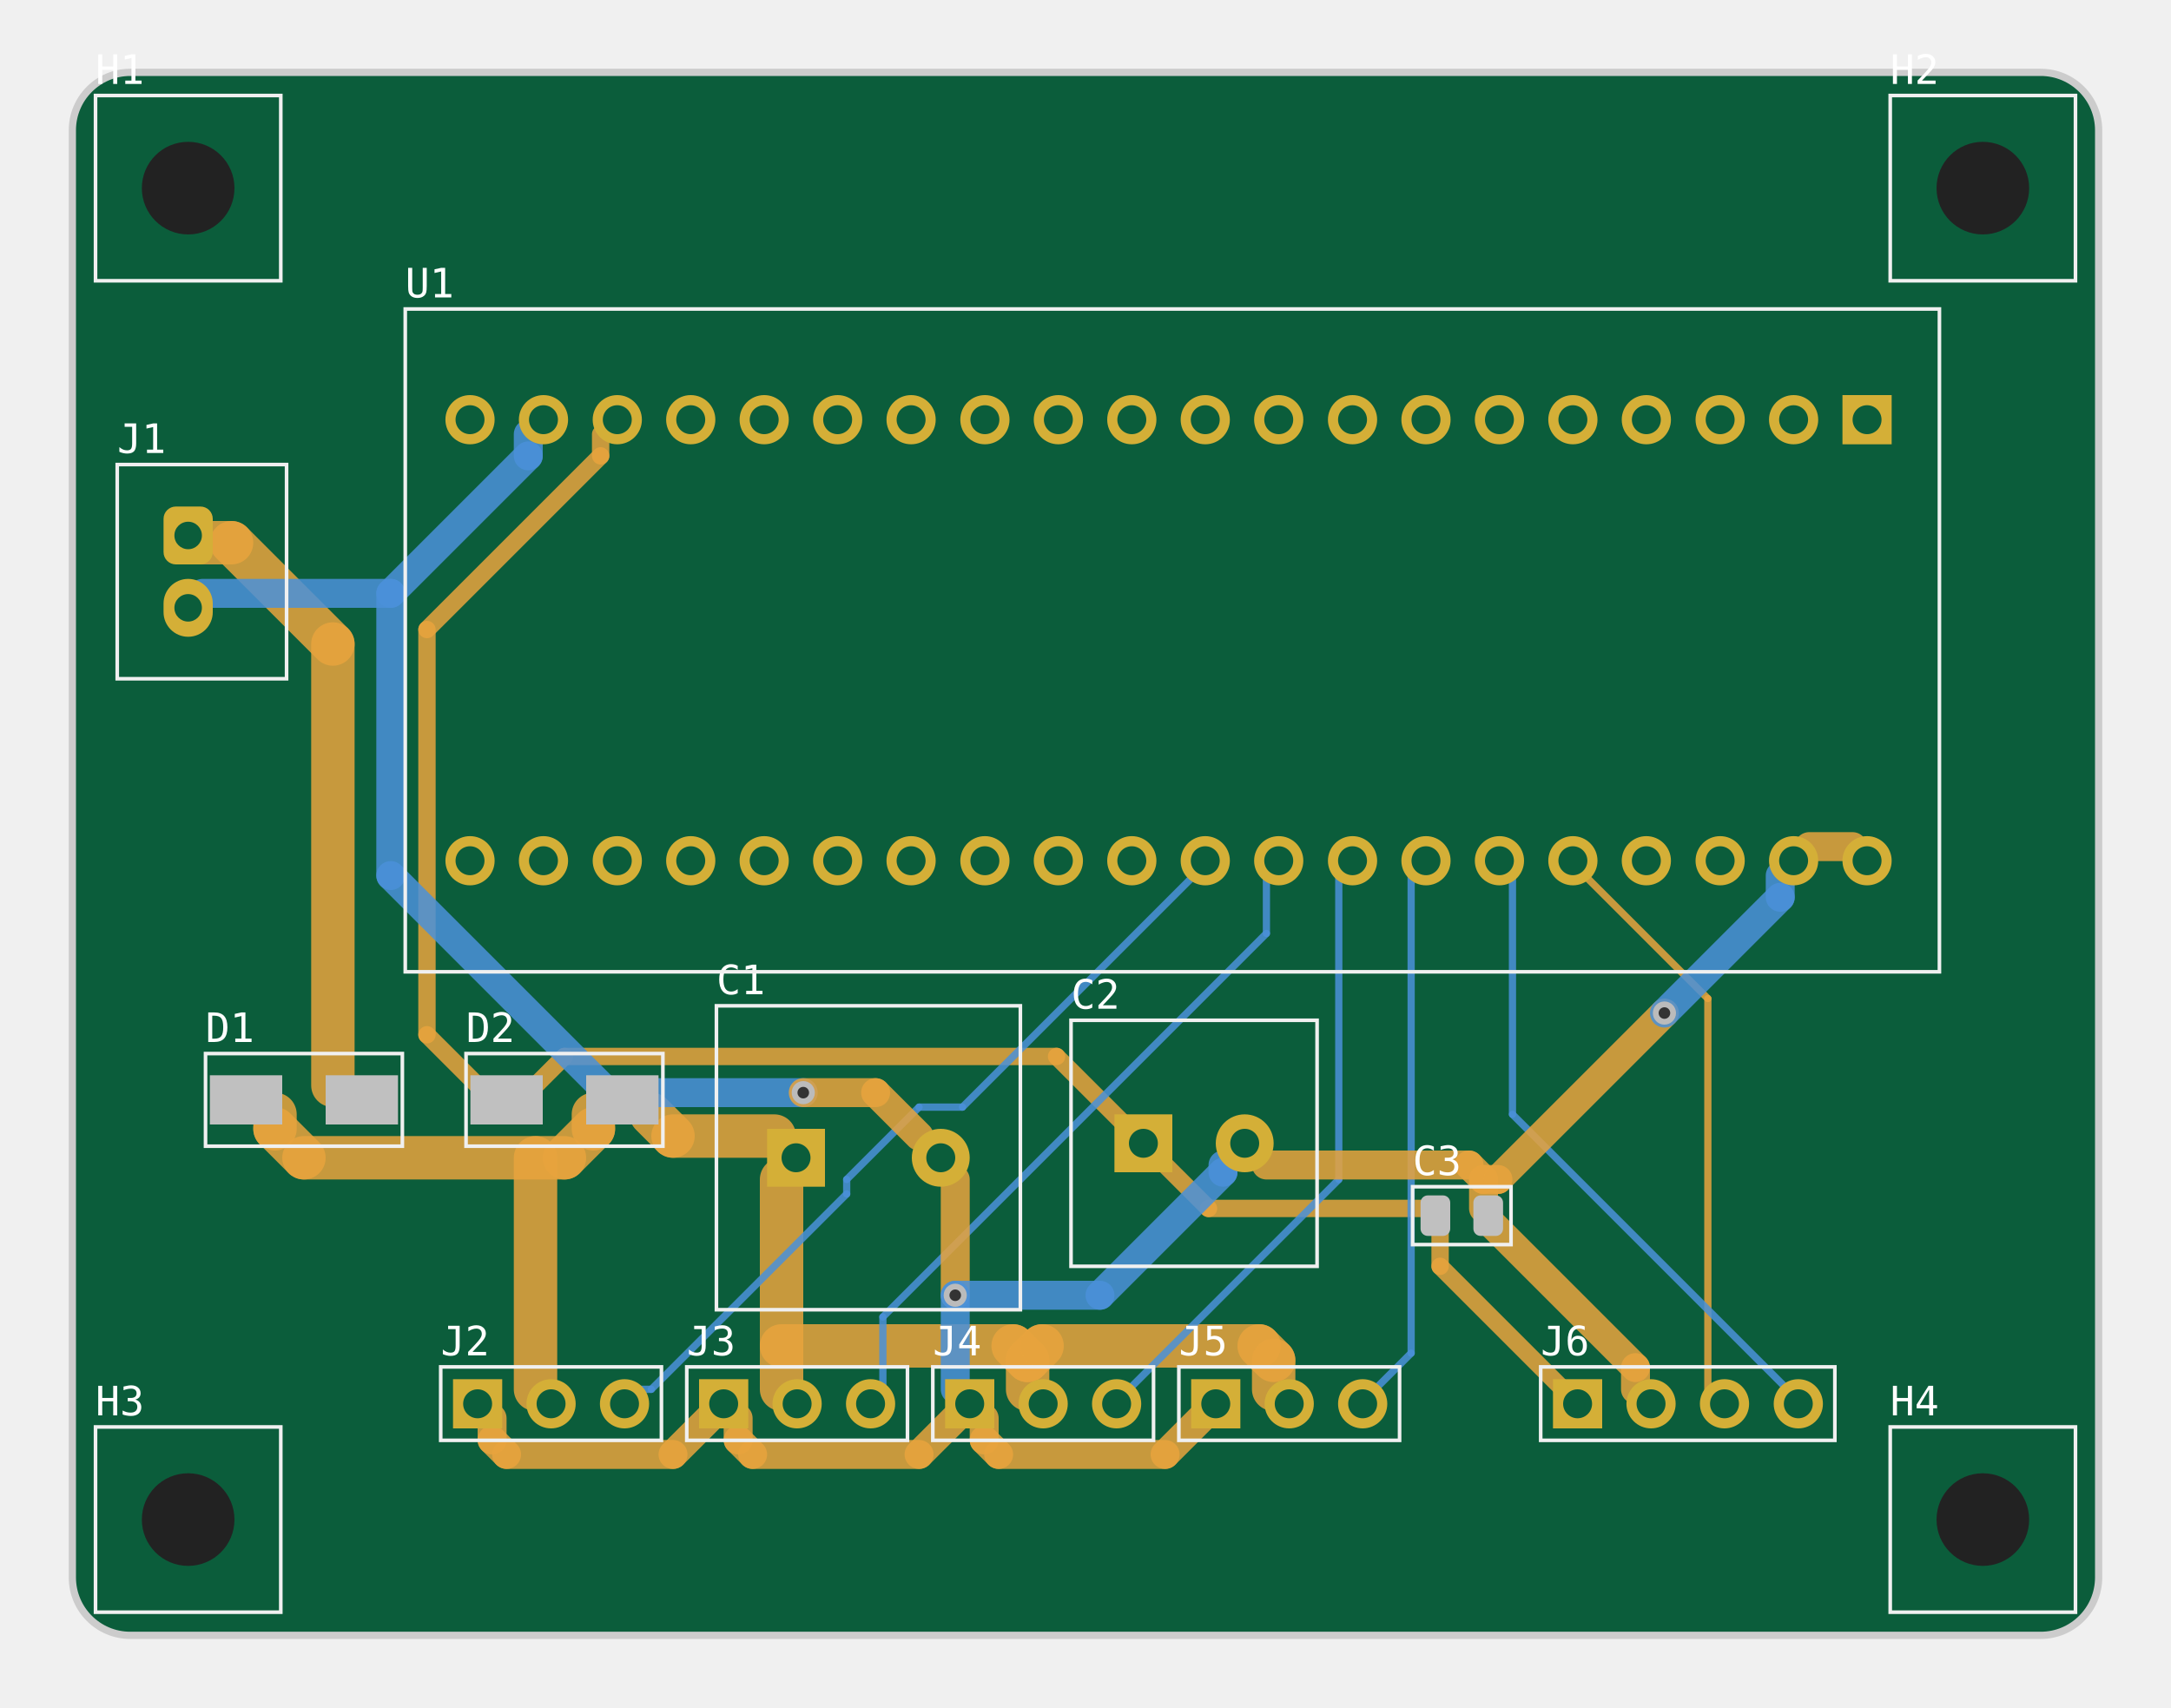
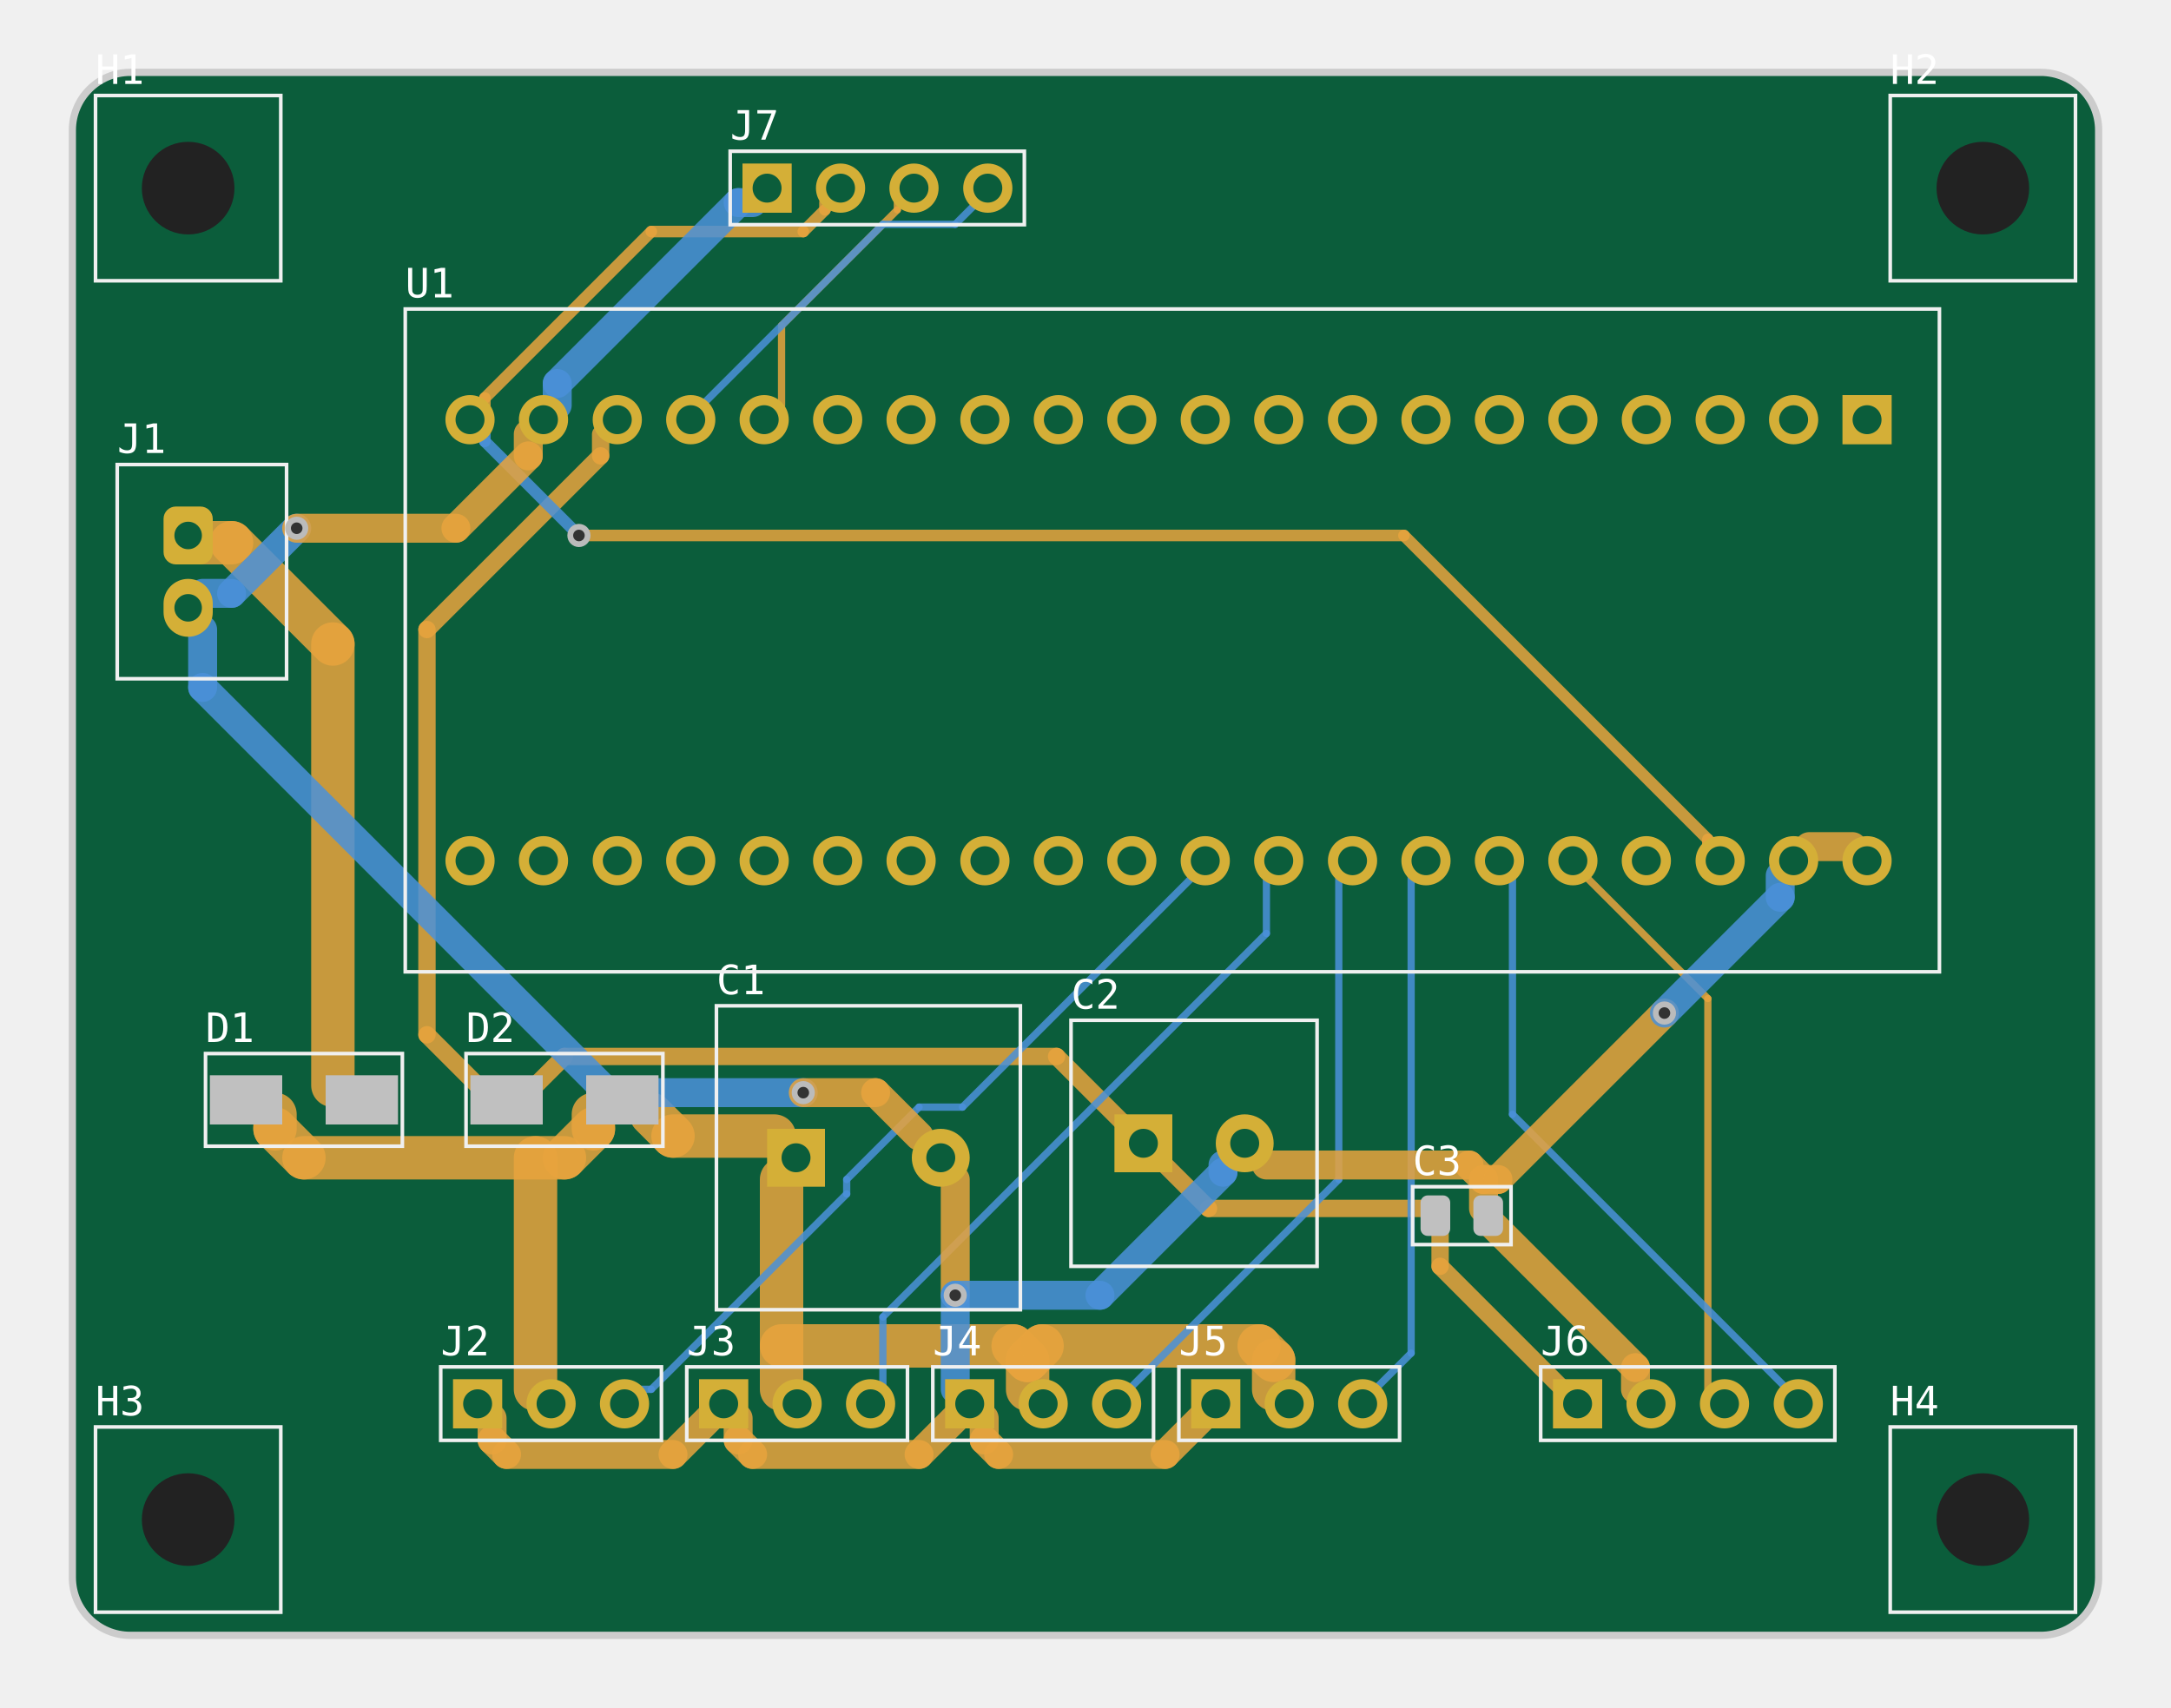
<svg xmlns="http://www.w3.org/2000/svg" width="600" height="472" viewBox="-20 -20 600 472" font-family="monospace">
  <rect x="0" y="0" width="560.0" height="432.0" rx="16.0" fill="#0b5d3b" stroke="#ccc" stroke-width="2" />
  <line x1="36.0" y1="130.0" x2="44.0" y2="130.0" stroke="#e8a33d" stroke-width="12.0" stroke-linecap="round" opacity="0.85" />
  <line x1="44.0" y1="130.0" x2="72.0" y2="158.0" stroke="#e8a33d" stroke-width="12.0" stroke-linecap="round" opacity="0.85" />
  <line x1="72.0" y1="158.0" x2="72.0" y2="280.0" stroke="#e8a33d" stroke-width="12.0" stroke-linecap="round" opacity="0.85" />
  <line x1="56.0" y1="288.0" x2="56.0" y2="292.0" stroke="#e8a33d" stroke-width="12.0" stroke-linecap="round" opacity="0.85" />
  <line x1="56.0" y1="292.0" x2="64.0" y2="300.0" stroke="#e8a33d" stroke-width="12.0" stroke-linecap="round" opacity="0.85" />
  <line x1="64.0" y1="300.0" x2="136.0" y2="300.0" stroke="#e8a33d" stroke-width="12.0" stroke-linecap="round" opacity="0.85" />
  <line x1="136.0" y1="300.0" x2="144.0" y2="292.0" stroke="#e8a33d" stroke-width="12.0" stroke-linecap="round" opacity="0.85" />
  <line x1="144.0" y1="292.0" x2="144.0" y2="288.0" stroke="#e8a33d" stroke-width="12.0" stroke-linecap="round" opacity="0.85" />
  <line x1="160.0" y1="288.0" x2="166.0" y2="294.0" stroke="#e8a33d" stroke-width="12.0" stroke-linecap="round" opacity="0.85" />
  <line x1="166.0" y1="294.0" x2="194.0" y2="294.0" stroke="#e8a33d" stroke-width="12.0" stroke-linecap="round" opacity="0.85" />
  <line x1="196.0" y1="306.0" x2="196.0" y2="364.0" stroke="#e8a33d" stroke-width="12.0" stroke-linecap="round" opacity="0.85" />
  <line x1="128.0" y1="300.0" x2="128.0" y2="364.0" stroke="#e8a33d" stroke-width="12.0" stroke-linecap="round" opacity="0.85" />
  <line x1="196.0" y1="352.0" x2="260.0" y2="352.0" stroke="#e8a33d" stroke-width="12.0" stroke-linecap="round" opacity="0.85" />
  <line x1="260.0" y1="352.0" x2="264.0" y2="356.0" stroke="#e8a33d" stroke-width="12.0" stroke-linecap="round" opacity="0.85" />
  <line x1="264.0" y1="356.0" x2="264.0" y2="364.0" stroke="#e8a33d" stroke-width="12.0" stroke-linecap="round" opacity="0.85" />
  <line x1="264.0" y1="356.0" x2="268.0" y2="352.0" stroke="#e8a33d" stroke-width="12.0" stroke-linecap="round" opacity="0.85" />
  <line x1="268.0" y1="352.0" x2="328.0" y2="352.0" stroke="#e8a33d" stroke-width="12.0" stroke-linecap="round" opacity="0.85" />
  <line x1="328.0" y1="352.0" x2="332.0" y2="356.0" stroke="#e8a33d" stroke-width="12.0" stroke-linecap="round" opacity="0.85" />
  <line x1="332.0" y1="356.0" x2="332.0" y2="364.0" stroke="#e8a33d" stroke-width="12.0" stroke-linecap="round" opacity="0.85" />
  <line x1="128.0" y1="280.0" x2="136.0" y2="272.0" stroke="#e8a33d" stroke-width="4.8" stroke-linecap="round" opacity="0.85" />
  <line x1="136.0" y1="272.0" x2="272.0" y2="272.0" stroke="#e8a33d" stroke-width="4.8" stroke-linecap="round" opacity="0.85" />
  <line x1="272.0" y1="272.0" x2="290.0" y2="290.0" stroke="#e8a33d" stroke-width="4.8" stroke-linecap="round" opacity="0.85" />
  <line x1="302.0" y1="302.0" x2="314.0" y2="314.0" stroke="#e8a33d" stroke-width="4.8" stroke-linecap="round" opacity="0.85" />
  <line x1="314.0" y1="314.0" x2="376.0" y2="314.0" stroke="#e8a33d" stroke-width="4.8" stroke-linecap="round" opacity="0.85" />
  <line x1="378.0" y1="318.0" x2="378.0" y2="330.0" stroke="#e8a33d" stroke-width="4.8" stroke-linecap="round" opacity="0.85" />
  <line x1="378.0" y1="330.0" x2="412.0" y2="364.0" stroke="#e8a33d" stroke-width="4.8" stroke-linecap="round" opacity="0.85" />
  <line x1="112.0" y1="280.0" x2="98.0" y2="266.0" stroke="#e8a33d" stroke-width="4.8" stroke-linecap="round" opacity="0.85" />
  <line x1="98.0" y1="266.0" x2="98.0" y2="154.0" stroke="#e8a33d" stroke-width="4.8" stroke-linecap="round" opacity="0.85" />
  <line x1="98.0" y1="154.0" x2="146.0" y2="106.0" stroke="#e8a33d" stroke-width="4.8" stroke-linecap="round" opacity="0.85" />
  <line x1="146.0" y1="106.0" x2="146.0" y2="100.0" stroke="#e8a33d" stroke-width="4.8" stroke-linecap="round" opacity="0.85" />
+   <line x1="114.0" y1="92.0" x2="114.0" y2="90.0" stroke="#e8a33d" stroke-width="3.2" stroke-linecap="round" opacity="0.85" />
+   <line x1="114.0" y1="90.0" x2="160.0" y2="44.0" stroke="#e8a33d" stroke-width="3.2" stroke-linecap="round" opacity="0.85" />
+   <line x1="160.0" y1="44.0" x2="202.0" y2="44.0" stroke="#e8a33d" stroke-width="3.2" stroke-linecap="round" opacity="0.85" />
+   <line x1="202.0" y1="44.0" x2="208.0" y2="38.0" stroke="#e8a33d" stroke-width="3.2" stroke-linecap="round" opacity="0.85" />
+   <line x1="208.0" y1="38.0" x2="208.0" y2="36.0" stroke="#e8a33d" stroke-width="3.2" stroke-linecap="round" opacity="0.85" />
+   <line x1="114.0" y1="100.0" x2="114.0" y2="102.0" stroke="#4a90d9" stroke-width="3.2" stroke-linecap="round" opacity="0.85" />
+   <line x1="114.0" y1="102.0" x2="140.0" y2="128.0" stroke="#4a90d9" stroke-width="3.2" stroke-linecap="round" opacity="0.85" />
+   <line x1="140.0" y1="128.0" x2="368.0" y2="128.0" stroke="#e8a33d" stroke-width="3.2" stroke-linecap="round" opacity="0.85" />
+   <line x1="368.0" y1="128.0" x2="452.0" y2="212.0" stroke="#e8a33d" stroke-width="3.2" stroke-linecap="round" opacity="0.85" />
+   <line x1="452.0" y1="212.0" x2="452.0" y2="214.0" stroke="#e8a33d" stroke-width="3.2" stroke-linecap="round" opacity="0.85" />
+   <line x1="196.0" y1="92.0" x2="196.0" y2="70.0" stroke="#e8a33d" stroke-width="2.0" stroke-linecap="round" opacity="0.85" />
+   <line x1="196.0" y1="70.0" x2="228.0" y2="38.0" stroke="#e8a33d" stroke-width="2.0" stroke-linecap="round" opacity="0.85" />
+   <line x1="228.0" y1="38.0" x2="228.0" y2="36.0" stroke="#e8a33d" stroke-width="2.0" stroke-linecap="round" opacity="0.85" />
+   <line x1="174.0" y1="92.0" x2="224.0" y2="42.0" stroke="#4a90d9" stroke-width="2.0" stroke-linecap="round" opacity="0.85" />
+   <line x1="224.0" y1="42.0" x2="244.0" y2="42.0" stroke="#4a90d9" stroke-width="2.0" stroke-linecap="round" opacity="0.85" />
+   <line x1="244.0" y1="42.0" x2="250.0" y2="36.0" stroke="#4a90d9" stroke-width="2.0" stroke-linecap="round" opacity="0.85" />
  <line x1="370.0" y1="222.0" x2="370.0" y2="354.0" stroke="#4a90d9" stroke-width="2.0" stroke-linecap="round" opacity="0.85" />
  <line x1="370.0" y1="354.0" x2="360.0" y2="364.0" stroke="#4a90d9" stroke-width="2.0" stroke-linecap="round" opacity="0.85" />
  <line x1="418.0" y1="222.0" x2="452.0" y2="256.0" stroke="#e8a33d" stroke-width="2.0" stroke-linecap="round" opacity="0.85" />
  <line x1="452.0" y1="256.0" x2="452.0" y2="364.0" stroke="#e8a33d" stroke-width="2.0" stroke-linecap="round" opacity="0.85" />
  <line x1="350.0" y1="222.0" x2="350.0" y2="306.0" stroke="#4a90d9" stroke-width="2.0" stroke-linecap="round" opacity="0.85" />
  <line x1="350.0" y1="306.0" x2="292.0" y2="364.0" stroke="#4a90d9" stroke-width="2.0" stroke-linecap="round" opacity="0.85" />
  <line x1="398.0" y1="222.0" x2="398.0" y2="288.0" stroke="#4a90d9" stroke-width="2.0" stroke-linecap="round" opacity="0.85" />
  <line x1="398.0" y1="288.0" x2="474.0" y2="364.0" stroke="#4a90d9" stroke-width="2.0" stroke-linecap="round" opacity="0.85" />
  <line x1="330.0" y1="222.0" x2="330.0" y2="238.0" stroke="#4a90d9" stroke-width="2.0" stroke-linecap="round" opacity="0.85" />
  <line x1="330.0" y1="238.0" x2="224.0" y2="344.0" stroke="#4a90d9" stroke-width="2.0" stroke-linecap="round" opacity="0.85" />
  <line x1="224.0" y1="344.0" x2="224.0" y2="364.0" stroke="#4a90d9" stroke-width="2.0" stroke-linecap="round" opacity="0.85" />
  <line x1="310.0" y1="222.0" x2="246.0" y2="286.0" stroke="#4a90d9" stroke-width="2.0" stroke-linecap="round" opacity="0.85" />
  <line x1="246.0" y1="286.0" x2="234.0" y2="286.0" stroke="#4a90d9" stroke-width="2.0" stroke-linecap="round" opacity="0.85" />
  <line x1="234.0" y1="286.0" x2="214.0" y2="306.0" stroke="#4a90d9" stroke-width="2.0" stroke-linecap="round" opacity="0.85" />
  <line x1="214.0" y1="306.0" x2="214.0" y2="310.0" stroke="#4a90d9" stroke-width="2.0" stroke-linecap="round" opacity="0.85" />
  <line x1="214.0" y1="310.0" x2="160.0" y2="364.0" stroke="#4a90d9" stroke-width="2.0" stroke-linecap="round" opacity="0.85" />
  <line x1="160.0" y1="364.0" x2="156.0" y2="364.0" stroke="#4a90d9" stroke-width="2.0" stroke-linecap="round" opacity="0.85" />
-   <line x1="36.0" y1="144.0" x2="88.0" y2="144.0" stroke="#4a90d9" stroke-width="8.0" stroke-linecap="round" opacity="0.85" />
-   <line x1="88.0" y1="144.0" x2="126.0" y2="106.0" stroke="#4a90d9" stroke-width="8.0" stroke-linecap="round" opacity="0.85" />
-   <line x1="126.0" y1="106.0" x2="126.0" y2="100.0" stroke="#4a90d9" stroke-width="8.0" stroke-linecap="round" opacity="0.85" />
-   <line x1="88.0" y1="144.0" x2="88.0" y2="222.0" stroke="#4a90d9" stroke-width="8.0" stroke-linecap="round" opacity="0.85" />
-   <line x1="88.0" y1="222.0" x2="148.0" y2="282.0" stroke="#4a90d9" stroke-width="8.0" stroke-linecap="round" opacity="0.85" />
+   <line x1="36.0" y1="144.0" x2="44.0" y2="144.0" stroke="#4a90d9" stroke-width="8.0" stroke-linecap="round" opacity="0.85" />
+   <line x1="44.0" y1="144.0" x2="62.0" y2="126.0" stroke="#4a90d9" stroke-width="8.0" stroke-linecap="round" opacity="0.85" />
+   <line x1="62.0" y1="126.0" x2="106.0" y2="126.0" stroke="#e8a33d" stroke-width="8.0" stroke-linecap="round" opacity="0.85" />
+   <line x1="106.0" y1="126.0" x2="126.0" y2="106.0" stroke="#e8a33d" stroke-width="8.0" stroke-linecap="round" opacity="0.85" />
+   <line x1="126.0" y1="106.0" x2="126.0" y2="100.0" stroke="#e8a33d" stroke-width="8.0" stroke-linecap="round" opacity="0.85" />
+   <line x1="134.0" y1="92.0" x2="134.0" y2="86.0" stroke="#4a90d9" stroke-width="8.0" stroke-linecap="round" opacity="0.85" />
+   <line x1="134.0" y1="86.0" x2="184.0" y2="36.0" stroke="#4a90d9" stroke-width="8.0" stroke-linecap="round" opacity="0.85" />
+   <line x1="184.0" y1="36.0" x2="188.0" y2="36.0" stroke="#4a90d9" stroke-width="8.0" stroke-linecap="round" opacity="0.85" />
+   <line x1="36.0" y1="154.0" x2="36.0" y2="170.0" stroke="#4a90d9" stroke-width="8.0" stroke-linecap="round" opacity="0.85" />
+   <line x1="36.0" y1="170.0" x2="148.0" y2="282.0" stroke="#4a90d9" stroke-width="8.0" stroke-linecap="round" opacity="0.85" />
  <line x1="148.0" y1="282.0" x2="202.0" y2="282.0" stroke="#4a90d9" stroke-width="8.0" stroke-linecap="round" opacity="0.85" />
  <line x1="202.0" y1="282.0" x2="222.0" y2="282.0" stroke="#e8a33d" stroke-width="8.0" stroke-linecap="round" opacity="0.85" />
  <line x1="222.0" y1="282.0" x2="234.0" y2="294.0" stroke="#e8a33d" stroke-width="8.0" stroke-linecap="round" opacity="0.85" />
  <line x1="244.0" y1="306.0" x2="244.0" y2="338.0" stroke="#e8a33d" stroke-width="8.0" stroke-linecap="round" opacity="0.85" />
  <line x1="244.0" y1="338.0" x2="244.0" y2="364.0" stroke="#4a90d9" stroke-width="8.0" stroke-linecap="round" opacity="0.85" />
  <line x1="244.0" y1="372.0" x2="234.0" y2="382.0" stroke="#e8a33d" stroke-width="8.0" stroke-linecap="round" opacity="0.85" />
  <line x1="234.0" y1="382.0" x2="188.0" y2="382.0" stroke="#e8a33d" stroke-width="8.0" stroke-linecap="round" opacity="0.85" />
  <line x1="188.0" y1="382.0" x2="184.0" y2="378.0" stroke="#e8a33d" stroke-width="8.0" stroke-linecap="round" opacity="0.85" />
  <line x1="184.0" y1="378.0" x2="184.0" y2="372.0" stroke="#e8a33d" stroke-width="8.0" stroke-linecap="round" opacity="0.85" />
  <line x1="252.0" y1="372.0" x2="252.0" y2="378.0" stroke="#e8a33d" stroke-width="8.0" stroke-linecap="round" opacity="0.85" />
  <line x1="252.0" y1="378.0" x2="256.0" y2="382.0" stroke="#e8a33d" stroke-width="8.0" stroke-linecap="round" opacity="0.85" />
  <line x1="256.0" y1="382.0" x2="302.0" y2="382.0" stroke="#e8a33d" stroke-width="8.0" stroke-linecap="round" opacity="0.85" />
  <line x1="302.0" y1="382.0" x2="312.0" y2="372.0" stroke="#e8a33d" stroke-width="8.0" stroke-linecap="round" opacity="0.85" />
  <line x1="176.0" y1="372.0" x2="166.0" y2="382.0" stroke="#e8a33d" stroke-width="8.0" stroke-linecap="round" opacity="0.85" />
  <line x1="166.0" y1="382.0" x2="120.0" y2="382.0" stroke="#e8a33d" stroke-width="8.0" stroke-linecap="round" opacity="0.85" />
  <line x1="120.0" y1="382.0" x2="116.0" y2="378.0" stroke="#e8a33d" stroke-width="8.0" stroke-linecap="round" opacity="0.85" />
  <line x1="116.0" y1="378.0" x2="116.0" y2="372.0" stroke="#e8a33d" stroke-width="8.0" stroke-linecap="round" opacity="0.85" />
  <line x1="244.0" y1="338.0" x2="284.0" y2="338.0" stroke="#4a90d9" stroke-width="8.0" stroke-linecap="round" opacity="0.85" />
  <line x1="284.0" y1="338.0" x2="318.0" y2="304.0" stroke="#4a90d9" stroke-width="8.0" stroke-linecap="round" opacity="0.85" />
  <line x1="318.0" y1="304.0" x2="318.0" y2="302.0" stroke="#4a90d9" stroke-width="8.0" stroke-linecap="round" opacity="0.85" />
  <line x1="330.0" y1="302.0" x2="386.0" y2="302.0" stroke="#e8a33d" stroke-width="8.0" stroke-linecap="round" opacity="0.85" />
  <line x1="386.0" y1="302.0" x2="390.0" y2="306.0" stroke="#e8a33d" stroke-width="8.0" stroke-linecap="round" opacity="0.85" />
  <line x1="390.0" y1="306.0" x2="390.0" y2="314.0" stroke="#e8a33d" stroke-width="8.0" stroke-linecap="round" opacity="0.85" />
  <line x1="392.0" y1="318.0" x2="432.0" y2="358.0" stroke="#e8a33d" stroke-width="8.0" stroke-linecap="round" opacity="0.85" />
  <line x1="432.0" y1="358.0" x2="432.0" y2="364.0" stroke="#e8a33d" stroke-width="8.0" stroke-linecap="round" opacity="0.85" />
  <line x1="390.0" y1="306.0" x2="394.0" y2="306.0" stroke="#e8a33d" stroke-width="8.0" stroke-linecap="round" opacity="0.85" />
  <line x1="394.0" y1="306.0" x2="440.0" y2="260.0" stroke="#e8a33d" stroke-width="8.0" stroke-linecap="round" opacity="0.85" />
  <line x1="440.0" y1="260.0" x2="472.0" y2="228.0" stroke="#4a90d9" stroke-width="8.0" stroke-linecap="round" opacity="0.85" />
  <line x1="472.0" y1="228.0" x2="472.0" y2="222.0" stroke="#4a90d9" stroke-width="8.0" stroke-linecap="round" opacity="0.85" />
  <line x1="480.0" y1="214.0" x2="492.0" y2="214.0" stroke="#e8a33d" stroke-width="8.0" stroke-linecap="round" opacity="0.85" />
  <rect x="12.4" y="108.4" width="46.8" height="59.2" fill="none" stroke="#f0f0f0" stroke-width="1" />
  <rect x="25.2" y="120.0" width="13.6" height="16.0" rx="3.4" fill="#d4af37" />
  <circle cx="32.0" cy="128.0" r="3.8" fill="#0b5d3b" />
  <rect x="25.2" y="140.0" width="13.6" height="16.0" rx="6.8" fill="#d4af37" />
  <circle cx="32.0" cy="148.0" r="3.8" fill="#0b5d3b" />
  <text x="12.4" y="105.2" font-size="11.2" fill="#fff">J1</text>
  <rect x="36.8" y="271.2" width="54.4" height="25.6" fill="none" stroke="#f0f0f0" stroke-width="1" />
  <rect x="38.0" y="277.2" width="20.0" height="13.6" rx="0.0" fill="#c0c0c0" />
  <rect x="70.0" y="277.2" width="20.0" height="13.6" rx="0.0" fill="#c0c0c0" />
  <text x="36.8" y="268.0" font-size="11.2" fill="#fff">D1</text>
  <rect x="108.8" y="271.2" width="54.4" height="25.6" fill="none" stroke="#f0f0f0" stroke-width="1" />
  <rect x="110.0" y="277.2" width="20.0" height="13.6" rx="0.0" fill="#c0c0c0" />
  <rect x="142.0" y="277.2" width="20.0" height="13.6" rx="0.0" fill="#c0c0c0" />
  <text x="108.8" y="268.0" font-size="11.2" fill="#fff">D2</text>
  <rect x="178.0" y="258.0" width="84.0" height="84.0" fill="none" stroke="#f0f0f0" stroke-width="1" />
  <rect x="192.0" y="292.0" width="16.0" height="16.0" rx="0.0" fill="#d4af37" />
  <circle cx="200.0" cy="300.0" r="4.0" fill="#0b5d3b" />
  <circle cx="240.0" cy="300.0" r="8.0" fill="#d4af37" />
  <circle cx="240.0" cy="300.0" r="4.0" fill="#0b5d3b" />
  <text x="178.0" y="254.8" font-size="11.2" fill="#fff">C1</text>
  <rect x="276.0" y="262.0" width="68.0" height="68.0" fill="none" stroke="#f0f0f0" stroke-width="1" />
  <rect x="288.0" y="288.0" width="16.0" height="16.0" rx="0.0" fill="#d4af37" />
  <circle cx="296.0" cy="296.0" r="4.0" fill="#0b5d3b" />
  <circle cx="324.0" cy="296.0" r="8.0" fill="#d4af37" />
  <circle cx="324.0" cy="296.0" r="4.0" fill="#0b5d3b" />
  <text x="276.0" y="258.8" font-size="11.2" fill="#fff">C2</text>
  <rect x="370.4" y="308.0" width="27.2" height="16.0" fill="none" stroke="#f0f0f0" stroke-width="1" />
  <rect x="372.6" y="310.4" width="8.2" height="11.2" rx="2.0" fill="#c0c0c0" />
  <rect x="387.2" y="310.4" width="8.2" height="11.2" rx="2.0" fill="#c0c0c0" />
  <text x="370.4" y="304.8" font-size="11.2" fill="#fff">C3</text>
  <rect x="92.0" y="65.4" width="424.0" height="183.2" fill="none" stroke="#f0f0f0" stroke-width="1" />
  <rect x="489.2" y="89.2" width="13.6" height="13.6" rx="0.0" fill="#d4af37" />
  <circle cx="496.0" cy="96.0" r="4.0" fill="#0b5d3b" />
  <rect x="468.9" y="89.2" width="13.6" height="13.6" rx="6.8" fill="#d4af37" />
  <circle cx="475.7" cy="96.0" r="4.0" fill="#0b5d3b" />
  <rect x="448.6" y="89.2" width="13.6" height="13.6" rx="6.8" fill="#d4af37" />
  <circle cx="455.4" cy="96.0" r="4.0" fill="#0b5d3b" />
  <rect x="428.2" y="89.2" width="13.6" height="13.6" rx="6.8" fill="#d4af37" />
  <circle cx="435.0" cy="96.0" r="4.0" fill="#0b5d3b" />
  <rect x="407.9" y="89.2" width="13.6" height="13.6" rx="6.8" fill="#d4af37" />
  <circle cx="414.7" cy="96.0" r="4.0" fill="#0b5d3b" />
  <rect x="387.6" y="89.2" width="13.6" height="13.6" rx="6.8" fill="#d4af37" />
  <circle cx="394.4" cy="96.0" r="4.0" fill="#0b5d3b" />
  <rect x="367.3" y="89.2" width="13.6" height="13.6" rx="6.8" fill="#d4af37" />
  <circle cx="374.1" cy="96.0" r="4.0" fill="#0b5d3b" />
  <rect x="347.0" y="89.2" width="13.6" height="13.6" rx="6.8" fill="#d4af37" />
  <circle cx="353.8" cy="96.0" r="4.0" fill="#0b5d3b" />
  <rect x="326.6" y="89.2" width="13.6" height="13.6" rx="6.8" fill="#d4af37" />
  <circle cx="333.4" cy="96.0" r="4.0" fill="#0b5d3b" />
  <rect x="306.3" y="89.2" width="13.6" height="13.6" rx="6.8" fill="#d4af37" />
  <circle cx="313.1" cy="96.0" r="4.0" fill="#0b5d3b" />
  <rect x="286.0" y="89.2" width="13.6" height="13.6" rx="6.8" fill="#d4af37" />
  <circle cx="292.8" cy="96.0" r="4.0" fill="#0b5d3b" />
  <rect x="265.7" y="89.2" width="13.6" height="13.6" rx="6.8" fill="#d4af37" />
  <circle cx="272.5" cy="96.0" r="4.0" fill="#0b5d3b" />
  <rect x="245.4" y="89.2" width="13.6" height="13.6" rx="6.8" fill="#d4af37" />
  <circle cx="252.2" cy="96.0" r="4.0" fill="#0b5d3b" />
  <rect x="225.0" y="89.2" width="13.6" height="13.6" rx="6.8" fill="#d4af37" />
  <circle cx="231.8" cy="96.0" r="4.0" fill="#0b5d3b" />
  <rect x="204.7" y="89.2" width="13.6" height="13.6" rx="6.8" fill="#d4af37" />
  <circle cx="211.5" cy="96.0" r="4.0" fill="#0b5d3b" />
  <rect x="184.4" y="89.2" width="13.6" height="13.6" rx="6.8" fill="#d4af37" />
  <circle cx="191.2" cy="96.0" r="4.0" fill="#0b5d3b" />
  <rect x="164.1" y="89.2" width="13.6" height="13.6" rx="6.8" fill="#d4af37" />
  <circle cx="170.9" cy="96.0" r="4.0" fill="#0b5d3b" />
  <rect x="143.8" y="89.2" width="13.6" height="13.6" rx="6.8" fill="#d4af37" />
  <circle cx="150.6" cy="96.0" r="4.0" fill="#0b5d3b" />
  <rect x="123.4" y="89.2" width="13.6" height="13.6" rx="6.8" fill="#d4af37" />
  <circle cx="130.2" cy="96.0" r="4.0" fill="#0b5d3b" />
  <rect x="103.1" y="89.2" width="13.6" height="13.6" rx="6.8" fill="#d4af37" />
  <circle cx="109.9" cy="96.0" r="4.0" fill="#0b5d3b" />
  <rect x="489.2" y="211.1" width="13.6" height="13.6" rx="6.8" fill="#d4af37" />
  <circle cx="496.0" cy="217.9" r="4.0" fill="#0b5d3b" />
  <rect x="468.9" y="211.1" width="13.6" height="13.6" rx="6.8" fill="#d4af37" />
  <circle cx="475.7" cy="217.9" r="4.0" fill="#0b5d3b" />
  <rect x="448.6" y="211.1" width="13.6" height="13.6" rx="6.8" fill="#d4af37" />
  <circle cx="455.4" cy="217.9" r="4.0" fill="#0b5d3b" />
  <rect x="428.2" y="211.1" width="13.6" height="13.6" rx="6.8" fill="#d4af37" />
  <circle cx="435.0" cy="217.9" r="4.0" fill="#0b5d3b" />
  <rect x="407.9" y="211.1" width="13.6" height="13.6" rx="6.8" fill="#d4af37" />
  <circle cx="414.7" cy="217.9" r="4.0" fill="#0b5d3b" />
  <rect x="387.6" y="211.1" width="13.6" height="13.6" rx="6.8" fill="#d4af37" />
  <circle cx="394.4" cy="217.9" r="4.0" fill="#0b5d3b" />
  <rect x="367.3" y="211.1" width="13.6" height="13.6" rx="6.8" fill="#d4af37" />
  <circle cx="374.1" cy="217.9" r="4.0" fill="#0b5d3b" />
  <rect x="347.0" y="211.1" width="13.6" height="13.6" rx="6.8" fill="#d4af37" />
  <circle cx="353.8" cy="217.9" r="4.0" fill="#0b5d3b" />
  <rect x="326.6" y="211.1" width="13.6" height="13.6" rx="6.8" fill="#d4af37" />
  <circle cx="333.4" cy="217.9" r="4.0" fill="#0b5d3b" />
  <rect x="306.3" y="211.1" width="13.6" height="13.6" rx="6.8" fill="#d4af37" />
  <circle cx="313.1" cy="217.9" r="4.0" fill="#0b5d3b" />
  <rect x="286.0" y="211.1" width="13.6" height="13.6" rx="6.8" fill="#d4af37" />
  <circle cx="292.8" cy="217.9" r="4.0" fill="#0b5d3b" />
  <rect x="265.7" y="211.1" width="13.6" height="13.6" rx="6.8" fill="#d4af37" />
  <circle cx="272.5" cy="217.9" r="4.0" fill="#0b5d3b" />
  <rect x="245.4" y="211.1" width="13.6" height="13.6" rx="6.8" fill="#d4af37" />
  <circle cx="252.2" cy="217.9" r="4.0" fill="#0b5d3b" />
  <rect x="225.0" y="211.1" width="13.6" height="13.6" rx="6.8" fill="#d4af37" />
  <circle cx="231.8" cy="217.9" r="4.0" fill="#0b5d3b" />
  <rect x="204.7" y="211.1" width="13.6" height="13.6" rx="6.8" fill="#d4af37" />
  <circle cx="211.5" cy="217.9" r="4.0" fill="#0b5d3b" />
  <rect x="184.4" y="211.1" width="13.6" height="13.6" rx="6.8" fill="#d4af37" />
  <circle cx="191.2" cy="217.9" r="4.0" fill="#0b5d3b" />
  <rect x="164.1" y="211.1" width="13.6" height="13.6" rx="6.8" fill="#d4af37" />
  <circle cx="170.9" cy="217.9" r="4.0" fill="#0b5d3b" />
  <rect x="143.8" y="211.1" width="13.6" height="13.6" rx="6.8" fill="#d4af37" />
  <circle cx="150.6" cy="217.9" r="4.0" fill="#0b5d3b" />
  <rect x="123.4" y="211.1" width="13.6" height="13.6" rx="6.8" fill="#d4af37" />
  <circle cx="130.2" cy="217.9" r="4.0" fill="#0b5d3b" />
  <rect x="103.1" y="211.1" width="13.6" height="13.6" rx="6.8" fill="#d4af37" />
  <circle cx="109.9" cy="217.9" r="4.0" fill="#0b5d3b" />
  <text x="92.0" y="62.2" font-size="11.2" fill="#fff">U1</text>
  <rect x="101.8" y="357.8" width="61.0" height="20.3" fill="none" stroke="#f0f0f0" stroke-width="1" />
  <rect x="105.2" y="361.2" width="13.6" height="13.6" rx="0.0" fill="#d4af37" />
  <circle cx="112.0" cy="368.0" r="4.0" fill="#0b5d3b" />
  <rect x="125.5" y="361.2" width="13.6" height="13.6" rx="6.8" fill="#d4af37" />
  <circle cx="132.3" cy="368.0" r="4.0" fill="#0b5d3b" />
  <rect x="145.8" y="361.2" width="13.6" height="13.6" rx="6.8" fill="#d4af37" />
  <circle cx="152.6" cy="368.0" r="4.0" fill="#0b5d3b" />
  <text x="101.8" y="354.6" font-size="11.2" fill="#fff">J2</text>
  <rect x="169.8" y="357.8" width="61.0" height="20.3" fill="none" stroke="#f0f0f0" stroke-width="1" />
  <rect x="173.2" y="361.2" width="13.6" height="13.6" rx="0.0" fill="#d4af37" />
  <circle cx="180.0" cy="368.0" r="4.0" fill="#0b5d3b" />
  <rect x="193.5" y="361.2" width="13.6" height="13.6" rx="6.8" fill="#d4af37" />
  <circle cx="200.3" cy="368.0" r="4.0" fill="#0b5d3b" />
  <rect x="213.8" y="361.2" width="13.6" height="13.6" rx="6.8" fill="#d4af37" />
  <circle cx="220.6" cy="368.0" r="4.0" fill="#0b5d3b" />
  <text x="169.8" y="354.6" font-size="11.2" fill="#fff">J3</text>
  <rect x="237.8" y="357.8" width="61.0" height="20.3" fill="none" stroke="#f0f0f0" stroke-width="1" />
  <rect x="241.2" y="361.2" width="13.6" height="13.6" rx="0.0" fill="#d4af37" />
  <circle cx="248.0" cy="368.0" r="4.0" fill="#0b5d3b" />
  <rect x="261.5" y="361.2" width="13.6" height="13.6" rx="6.8" fill="#d4af37" />
  <circle cx="268.3" cy="368.0" r="4.0" fill="#0b5d3b" />
  <rect x="281.8" y="361.2" width="13.6" height="13.6" rx="6.8" fill="#d4af37" />
  <circle cx="288.6" cy="368.0" r="4.0" fill="#0b5d3b" />
  <text x="237.8" y="354.6" font-size="11.2" fill="#fff">J4</text>
  <rect x="305.8" y="357.8" width="61.0" height="20.3" fill="none" stroke="#f0f0f0" stroke-width="1" />
  <rect x="309.2" y="361.2" width="13.6" height="13.6" rx="0.0" fill="#d4af37" />
  <circle cx="316.0" cy="368.0" r="4.0" fill="#0b5d3b" />
  <rect x="329.5" y="361.2" width="13.6" height="13.6" rx="6.8" fill="#d4af37" />
  <circle cx="336.3" cy="368.0" r="4.0" fill="#0b5d3b" />
  <rect x="349.8" y="361.2" width="13.6" height="13.6" rx="6.8" fill="#d4af37" />
  <circle cx="356.6" cy="368.0" r="4.0" fill="#0b5d3b" />
  <text x="305.8" y="354.6" font-size="11.2" fill="#fff">J5</text>
  <rect x="405.8" y="357.8" width="81.3" height="20.3" fill="none" stroke="#f0f0f0" stroke-width="1" />
  <rect x="409.2" y="361.2" width="13.6" height="13.6" rx="0.0" fill="#d4af37" />
  <circle cx="416.0" cy="368.0" r="4.0" fill="#0b5d3b" />
  <rect x="429.5" y="361.2" width="13.6" height="13.6" rx="6.8" fill="#d4af37" />
  <circle cx="436.3" cy="368.0" r="4.0" fill="#0b5d3b" />
  <rect x="449.8" y="361.2" width="13.6" height="13.6" rx="6.8" fill="#d4af37" />
  <circle cx="456.6" cy="368.0" r="4.0" fill="#0b5d3b" />
  <rect x="470.2" y="361.2" width="13.6" height="13.6" rx="6.8" fill="#d4af37" />
  <circle cx="477.0" cy="368.0" r="4.0" fill="#0b5d3b" />
  <text x="405.8" y="354.6" font-size="11.2" fill="#fff">J6</text>
+   <rect x="181.8" y="21.8" width="81.3" height="20.3" fill="none" stroke="#f0f0f0" stroke-width="1" />
+   <rect x="185.2" y="25.2" width="13.6" height="13.6" rx="0.0" fill="#d4af37" />
+   <circle cx="192.0" cy="32.0" r="4.0" fill="#0b5d3b" />
+   <rect x="205.5" y="25.2" width="13.6" height="13.6" rx="6.8" fill="#d4af37" />
+   <circle cx="212.3" cy="32.0" r="4.0" fill="#0b5d3b" />
+   <rect x="225.8" y="25.2" width="13.6" height="13.6" rx="6.8" fill="#d4af37" />
+   <circle cx="232.6" cy="32.0" r="4.0" fill="#0b5d3b" />
+   <rect x="246.2" y="25.2" width="13.6" height="13.6" rx="6.8" fill="#d4af37" />
+   <circle cx="253.0" cy="32.0" r="4.0" fill="#0b5d3b" />
+   <text x="181.8" y="18.6" font-size="11.2" fill="#fff">J7</text>
  <rect x="6.4" y="6.4" width="51.2" height="51.2" fill="none" stroke="#f0f0f0" stroke-width="1" />
  <circle cx="32.0" cy="32.0" r="12.8" fill="#222" />
  <text x="6.4" y="3.2" font-size="11.2" fill="#fff">H1</text>
  <rect x="502.4" y="6.4" width="51.2" height="51.2" fill="none" stroke="#f0f0f0" stroke-width="1" />
  <circle cx="528.0" cy="32.0" r="12.8" fill="#222" />
  <text x="502.4" y="3.2" font-size="11.2" fill="#fff">H2</text>
  <rect x="6.4" y="374.4" width="51.2" height="51.2" fill="none" stroke="#f0f0f0" stroke-width="1" />
  <circle cx="32.0" cy="400.0" r="12.8" fill="#222" />
  <text x="6.4" y="371.2" font-size="11.2" fill="#fff">H3</text>
  <rect x="502.4" y="374.4" width="51.2" height="51.2" fill="none" stroke="#f0f0f0" stroke-width="1" />
  <circle cx="528.0" cy="400.0" r="12.8" fill="#222" />
  <text x="502.4" y="371.2" font-size="11.2" fill="#fff">H4</text>
+   <circle cx="140.0" cy="128.0" r="3.2" fill="#bbb" />
+   <circle cx="140.0" cy="128.0" r="1.6" fill="#333" />
+   <circle cx="62.0" cy="126.0" r="3.2" fill="#bbb" />
+   <circle cx="62.0" cy="126.0" r="1.6" fill="#333" />
  <circle cx="202.0" cy="282.0" r="3.2" fill="#bbb" />
  <circle cx="202.0" cy="282.0" r="1.6" fill="#333" />
  <circle cx="244.0" cy="338.0" r="3.2" fill="#bbb" />
  <circle cx="244.0" cy="338.0" r="1.6" fill="#333" />
  <circle cx="440.0" cy="260.0" r="3.2" fill="#bbb" />
  <circle cx="440.0" cy="260.0" r="1.6" fill="#333" />
</svg>
